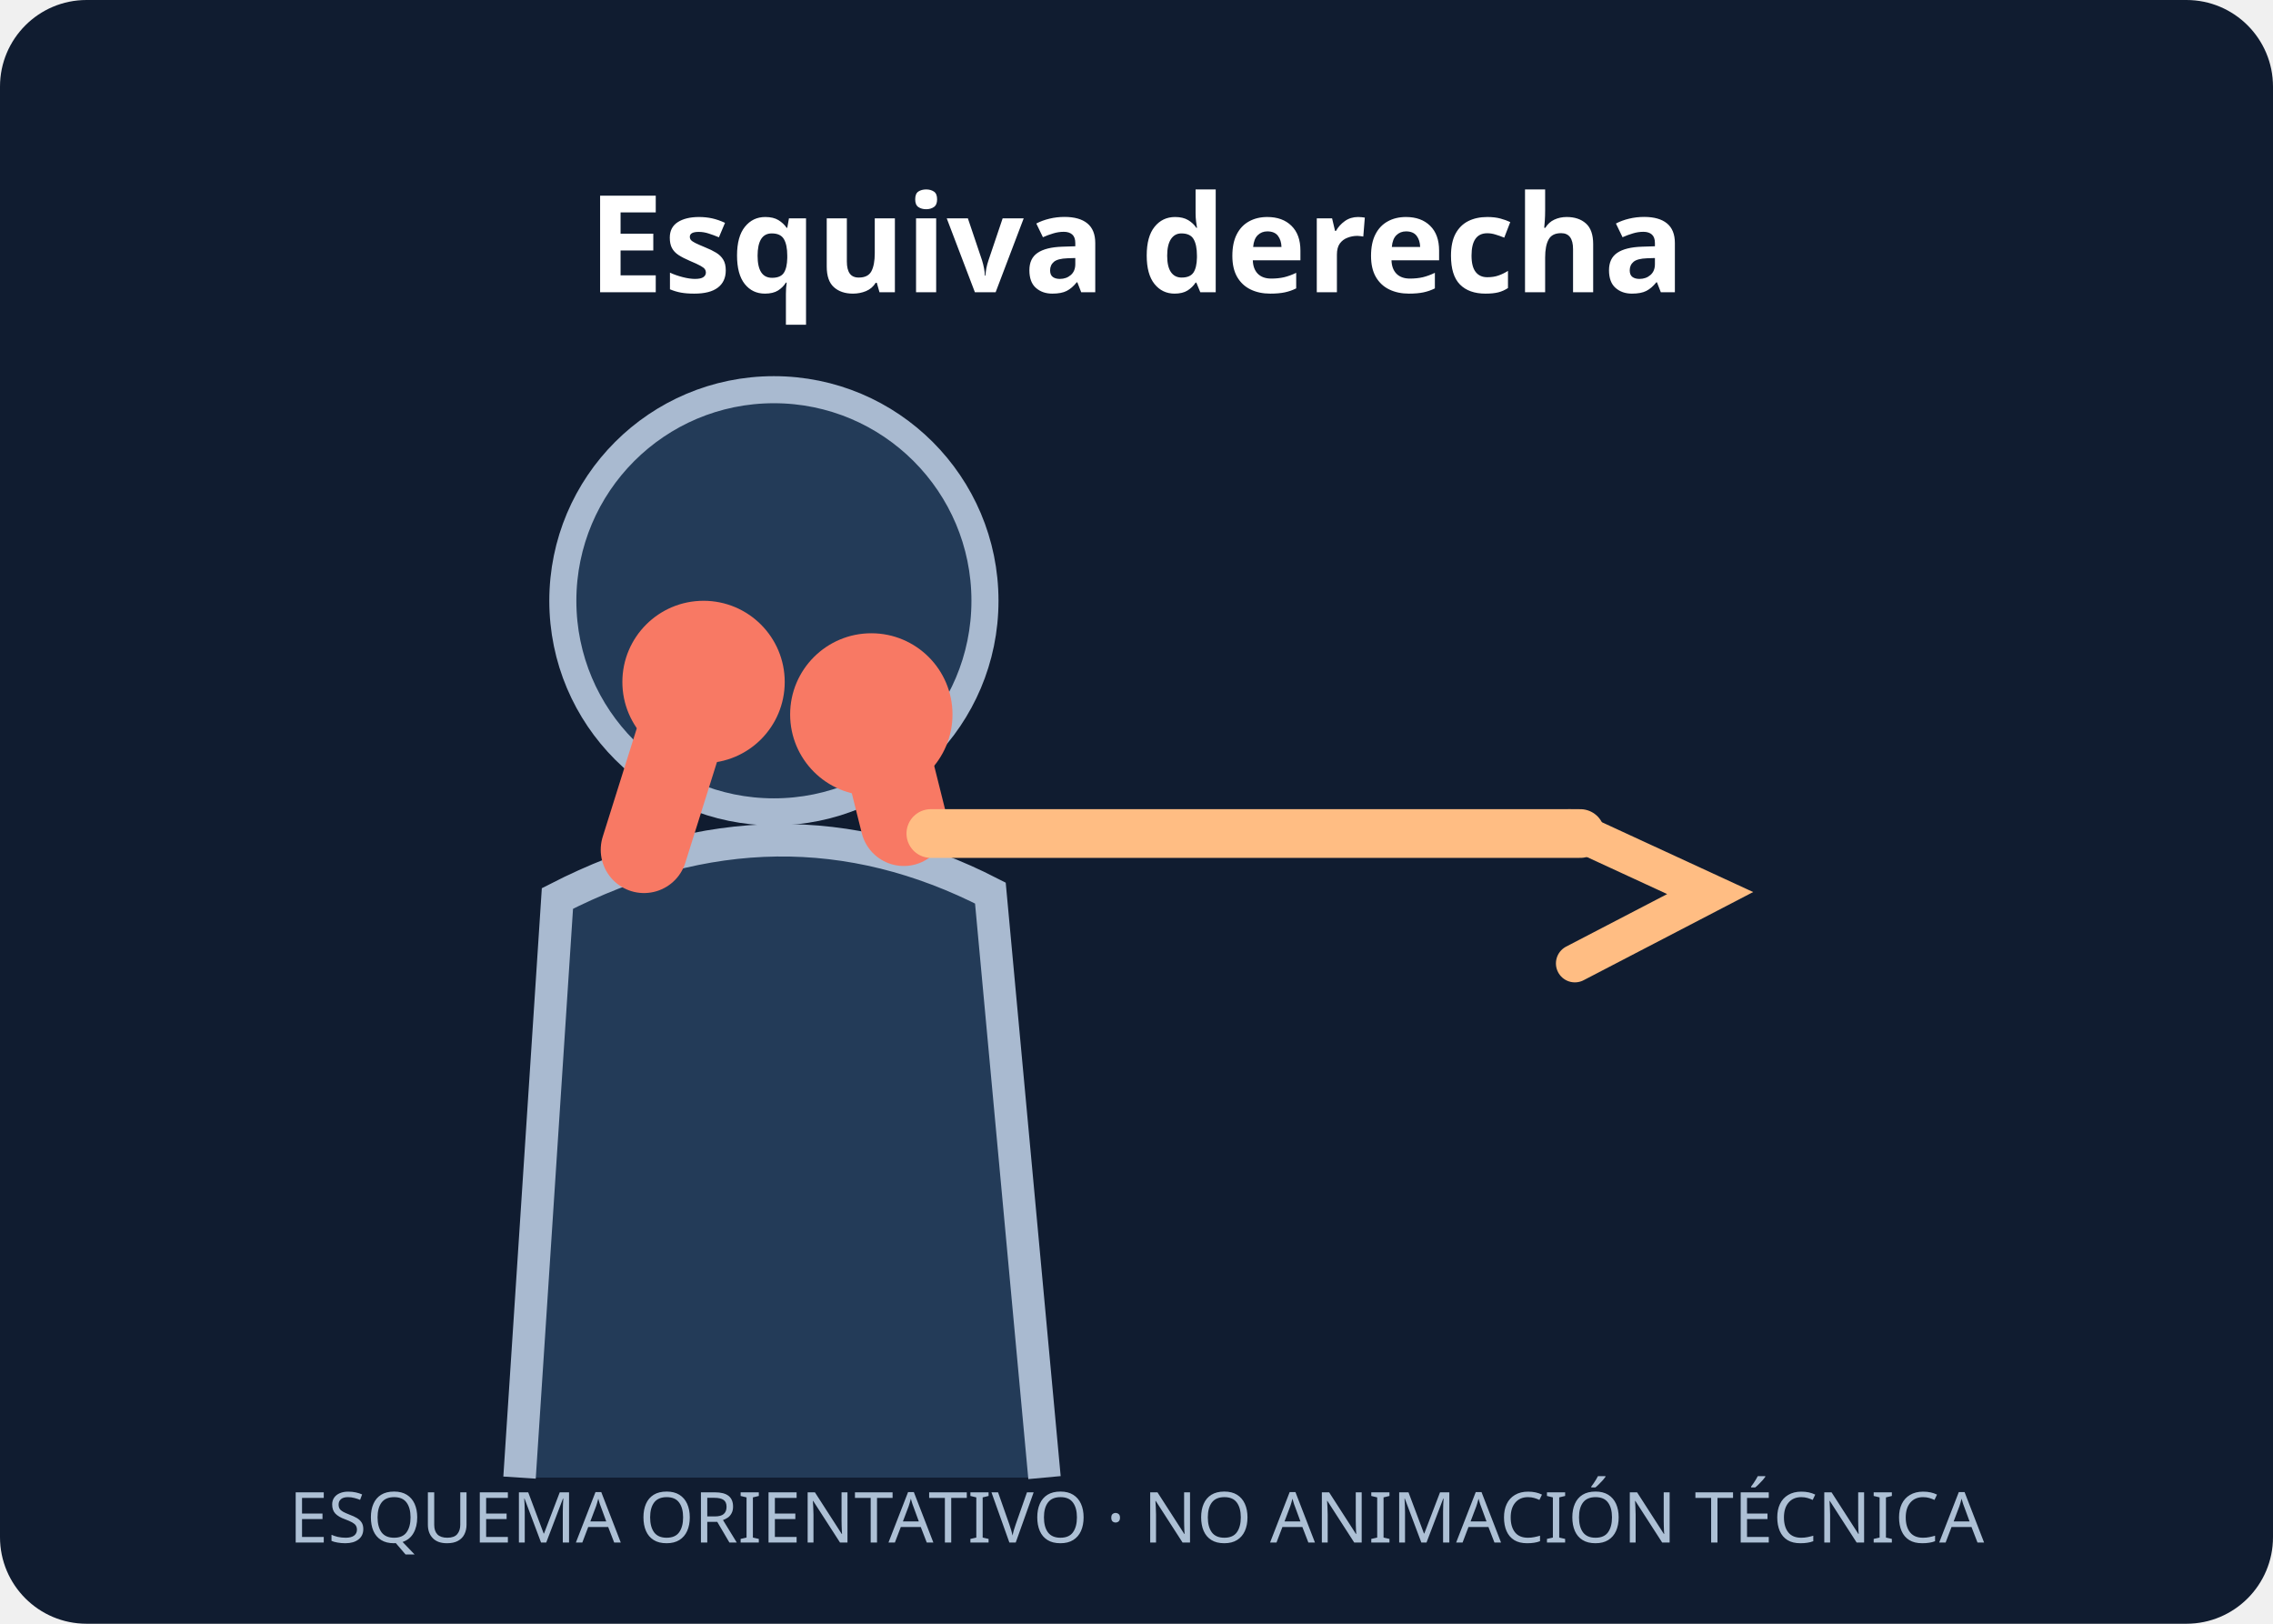
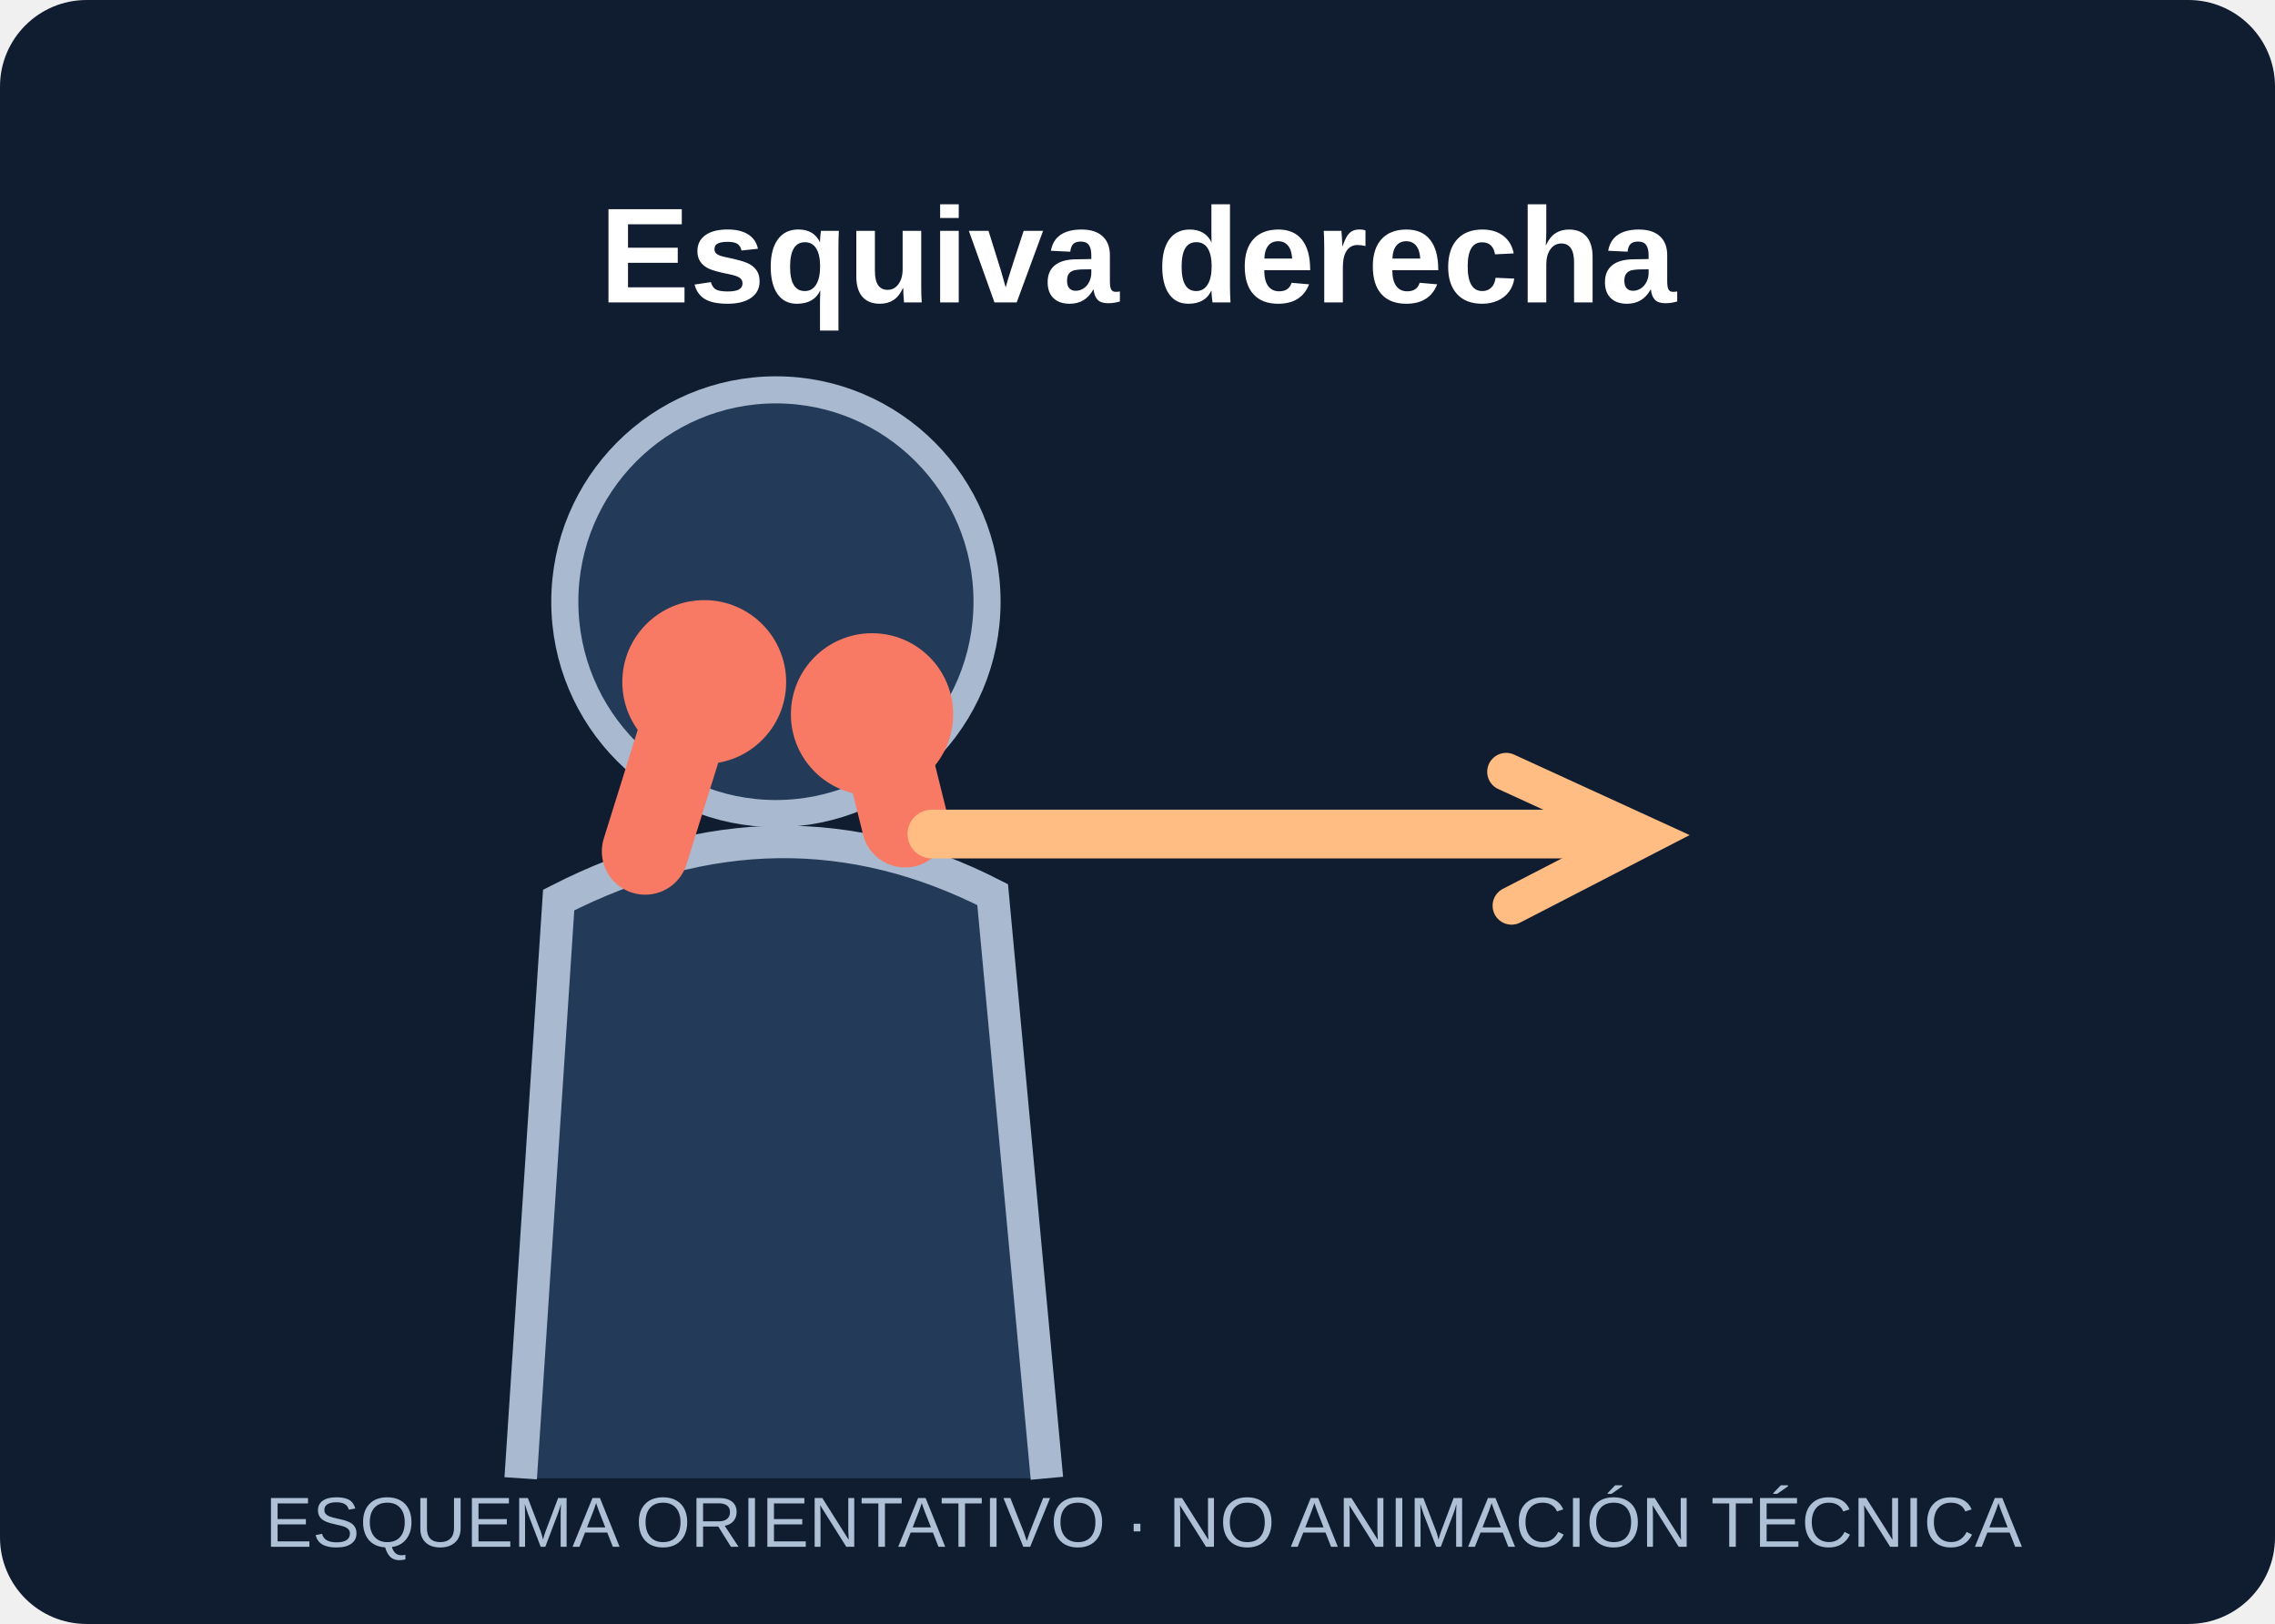
- <svg xmlns="http://www.w3.org/2000/svg" viewBox="0 0 420 300">
-   <rect width="420" height="300" rx="16" fill="#101c30" />
-   <circle cx="143" cy="111" r="39" fill="#233b58" stroke="#a9bad0" stroke-width="5" />
-   <path d="M96 273 L103 166 Q144 145 183 165 L193 273" fill="#233b58" stroke="#a9bad0" stroke-width="6" />
-   <path d="M119 157 L130 122 M167 152 L161 128" stroke="#f87964" stroke-width="16" stroke-linecap="round" />
-   <circle cx="130" cy="126" r="15" fill="#f87964" />
-   <circle cx="161" cy="132" r="15" fill="#f87964" />
-   <path d="M 172 154 L 292 154" fill="none" stroke="#ffbd83" stroke-width="9" stroke-linecap="round" />
-   <path d="M290 153 L316 165 L291 178" fill="none" stroke="#ffbd83" stroke-width="7" stroke-linecap="round" />
-   <text x="210" y="54" text-anchor="middle" fill="white" font-family="sans-serif" font-size="25" font-weight="700">Esquiva derecha</text>
-   <text x="210" y="285" text-anchor="middle" fill="#adc0d5" font-family="sans-serif" font-size="13">ESQUEMA ORIENTATIVO · NO ANIMACIÓN TÉCNICA</text>
+ <svg xmlns="http://www.w3.org/2000/svg" width="1444" height="1031" xml:space="preserve" overflow="hidden">
+   <defs>
+     <clipPath id="clip0">
+       <rect x="928" y="722" width="1444" height="1031" />
+     </clipPath>
+   </defs>
+   <g clip-path="url(#clip0)" transform="translate(-928 -722)">
+     <path d="M928 776.984C928 746.617 952.617 722 982.984 722L2317.02 722C2347.38 722 2372 746.617 2372 776.984L2372 1698.02C2372 1728.38 2347.38 1753 2317.02 1753L982.984 1753C952.617 1753 928 1728.38 928 1698.02Z" fill="#101C30" fill-rule="evenodd" />
+     <path d="M1286.5 1104C1286.5 1029.72 1346.49 969.5 1420.5 969.5 1494.51 969.5 1554.5 1029.72 1554.5 1104 1554.5 1178.28 1494.51 1238.5 1420.5 1238.5 1346.49 1238.5 1286.5 1178.28 1286.5 1104Z" stroke="#A9BAD0" stroke-width="17.188" stroke-miterlimit="8" fill="#233B58" fill-rule="evenodd" />
+     <path d="M1258.5 1660.5 1282.6 1293.4C1376.72 1245.37 1468.54 1244.23 1558.07 1289.97L1592.5 1660.5" stroke="#A9BAD0" stroke-width="20.625" stroke-miterlimit="8" fill="#233B58" fill-rule="evenodd" />
+     <path d="M1337.5 1262.5 1375.31 1141.5M1502.5 1245.21 1481.88 1162.24" stroke="#F87964" stroke-width="55" stroke-linecap="round" stroke-miterlimit="8" fill-rule="evenodd" />
+     <path d="M1323 1155C1323 1126.28 1346.28 1103 1375 1103 1403.72 1103 1427 1126.28 1427 1155 1427 1183.72 1403.72 1207 1375 1207 1346.28 1207 1323 1183.72 1323 1155Z" fill="#F87964" fill-rule="evenodd" />
+     <path d="M1430 1175.5C1430 1147.06 1453.06 1124 1481.5 1124 1509.94 1124 1533 1147.06 1533 1175.5 1533 1203.94 1509.94 1227 1481.5 1227 1453.06 1227 1430 1203.94 1430 1175.5Z" fill="#F87964" fill-rule="evenodd" />
+     <path d="M1519.5 1251.5 1932.5 1251.5" stroke="#FFBD83" stroke-width="30.938" stroke-linecap="round" stroke-miterlimit="8" fill="none" fill-rule="evenodd" />
+     <path d="M1884 1212 1973 1252.8 1887.42 1297" stroke="#FFBD83" stroke-width="24.062" stroke-linecap="round" stroke-miterlimit="8" fill="none" fill-rule="evenodd" />
+     <text fill="#FFFFFF" font-family="Arial,Arial_MSFontService,sans-serif" font-weight="700" font-size="86" transform="matrix(1 0 0 1 1308.47 914)">Esquiva derecha</text>
+     <text fill="#ADC0D5" font-family="Arial,Arial_MSFontService,sans-serif" font-weight="400" font-size="45" transform="matrix(1 0 0 1 1096.3 1704)">ESQUEMA ORIENTATIVO · NO ANIMACIÓN TÉCNICA</text>
+   </g>
</svg>
